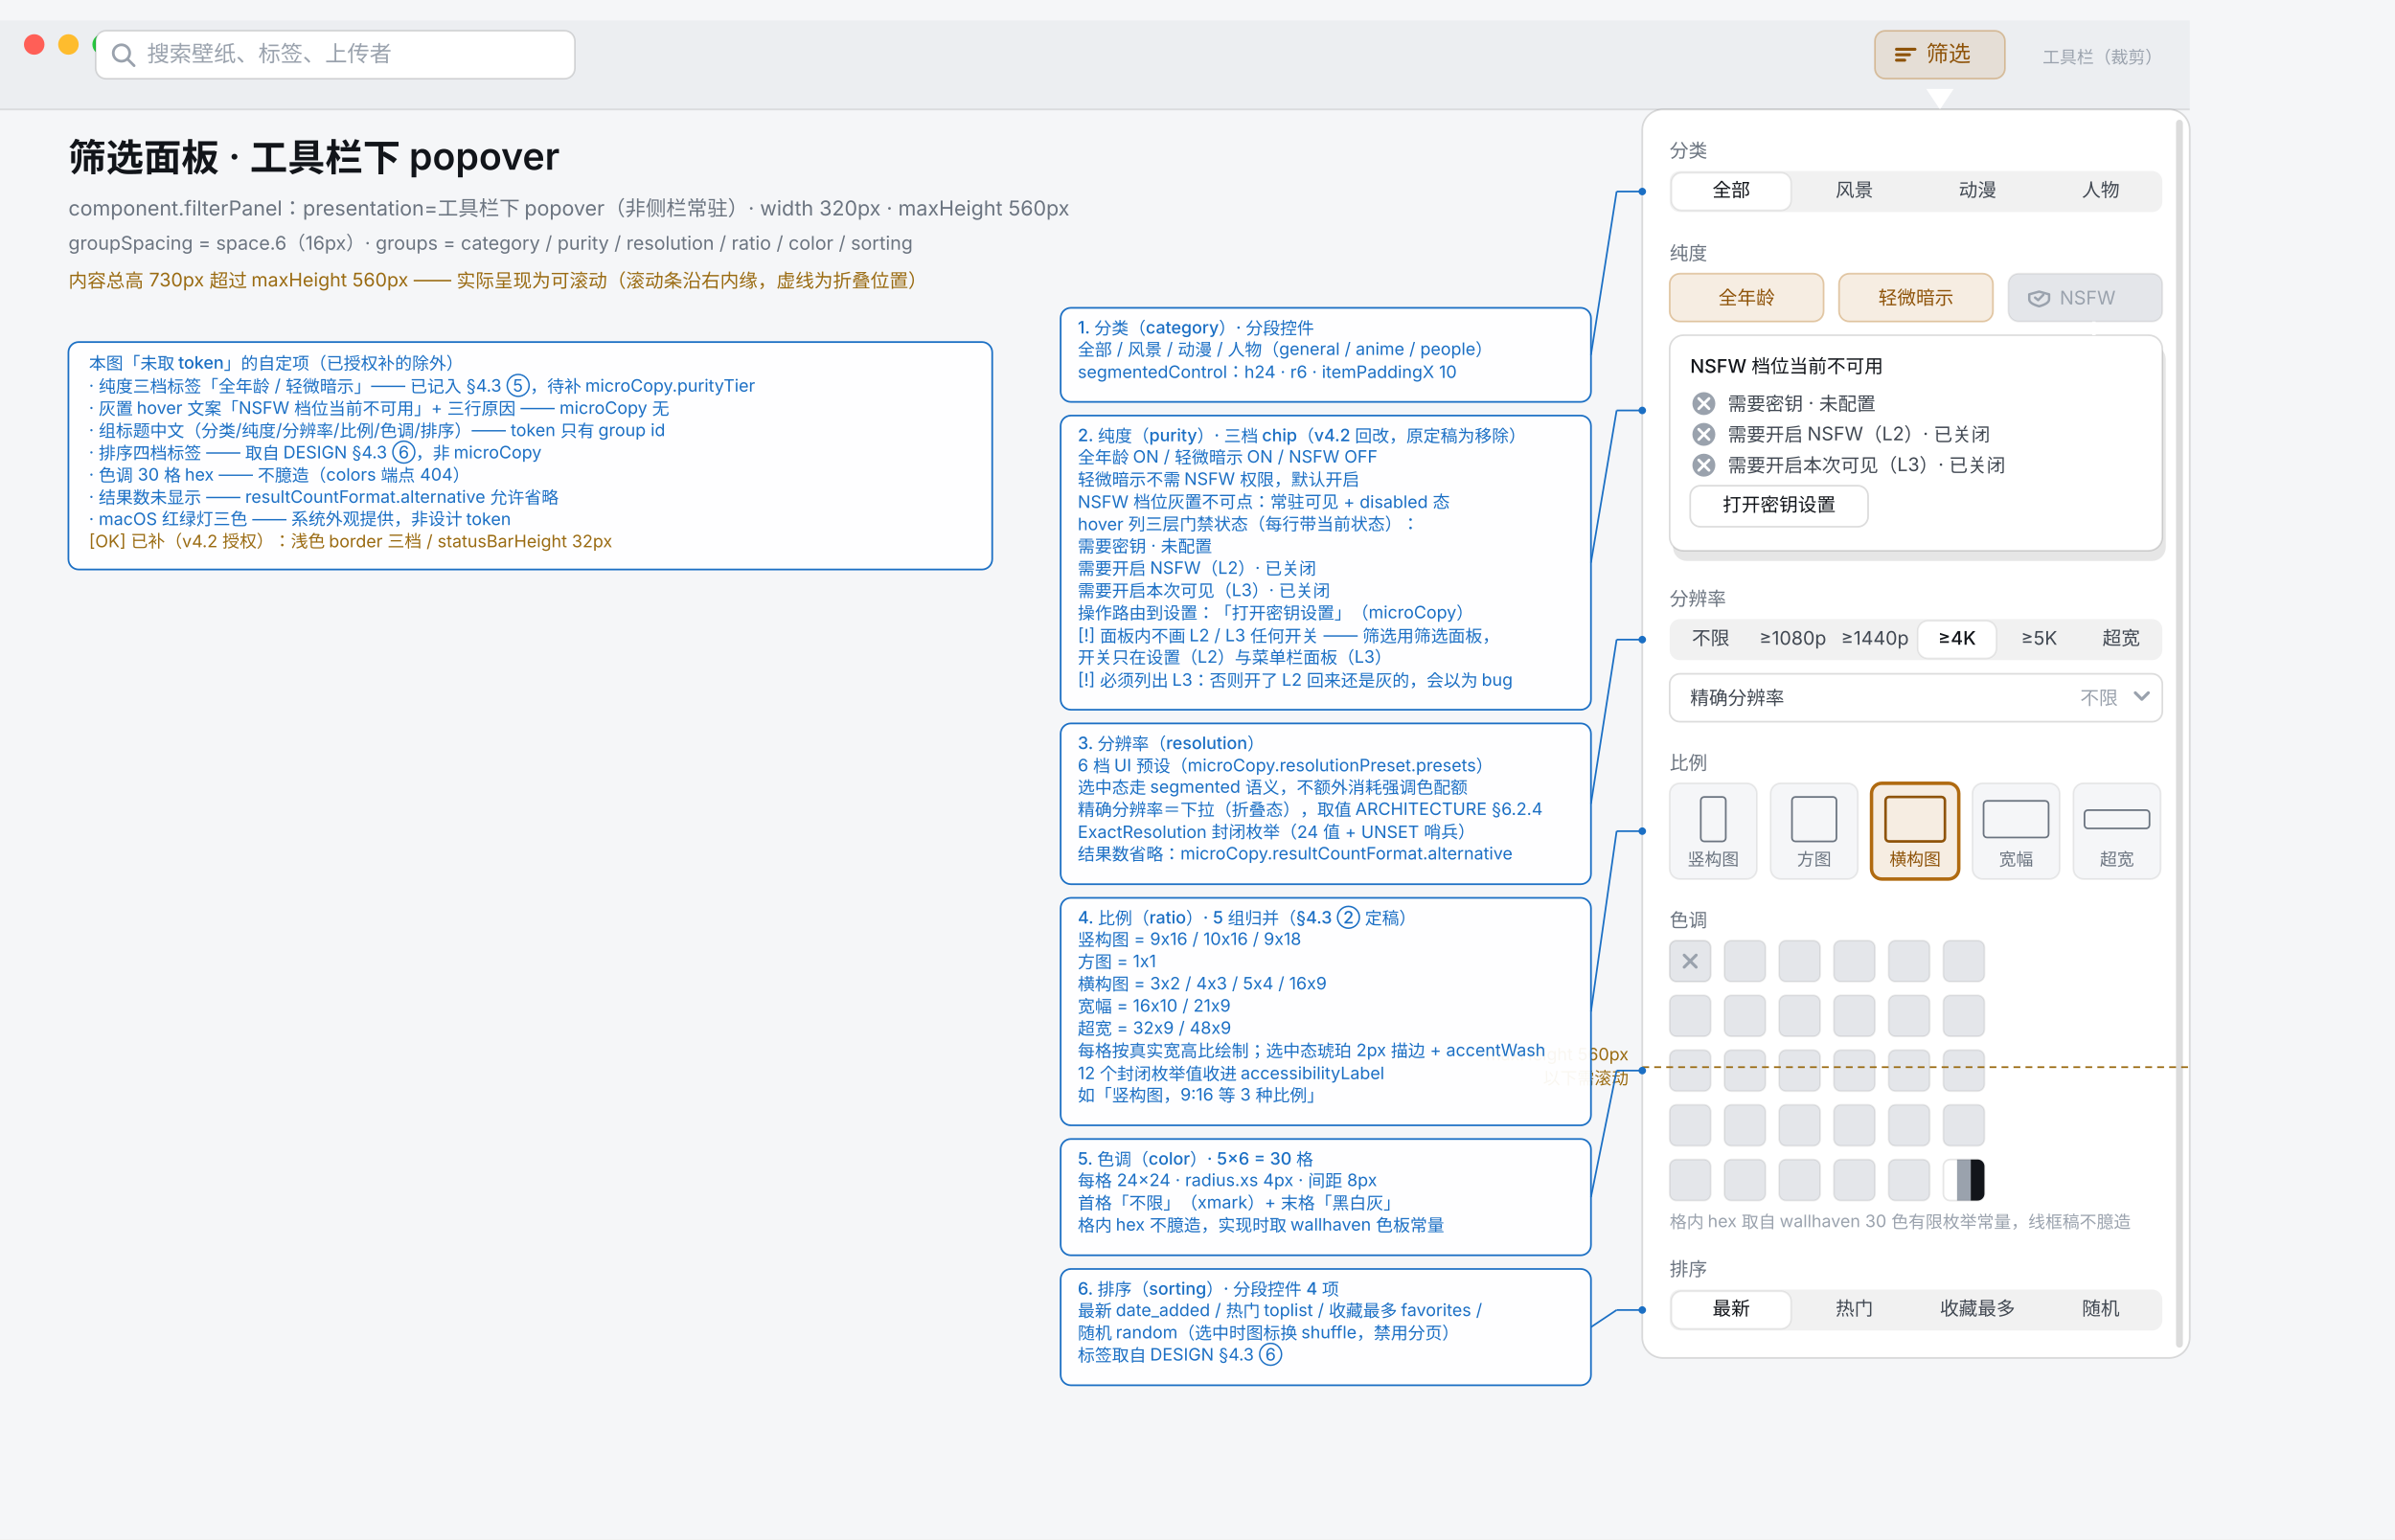
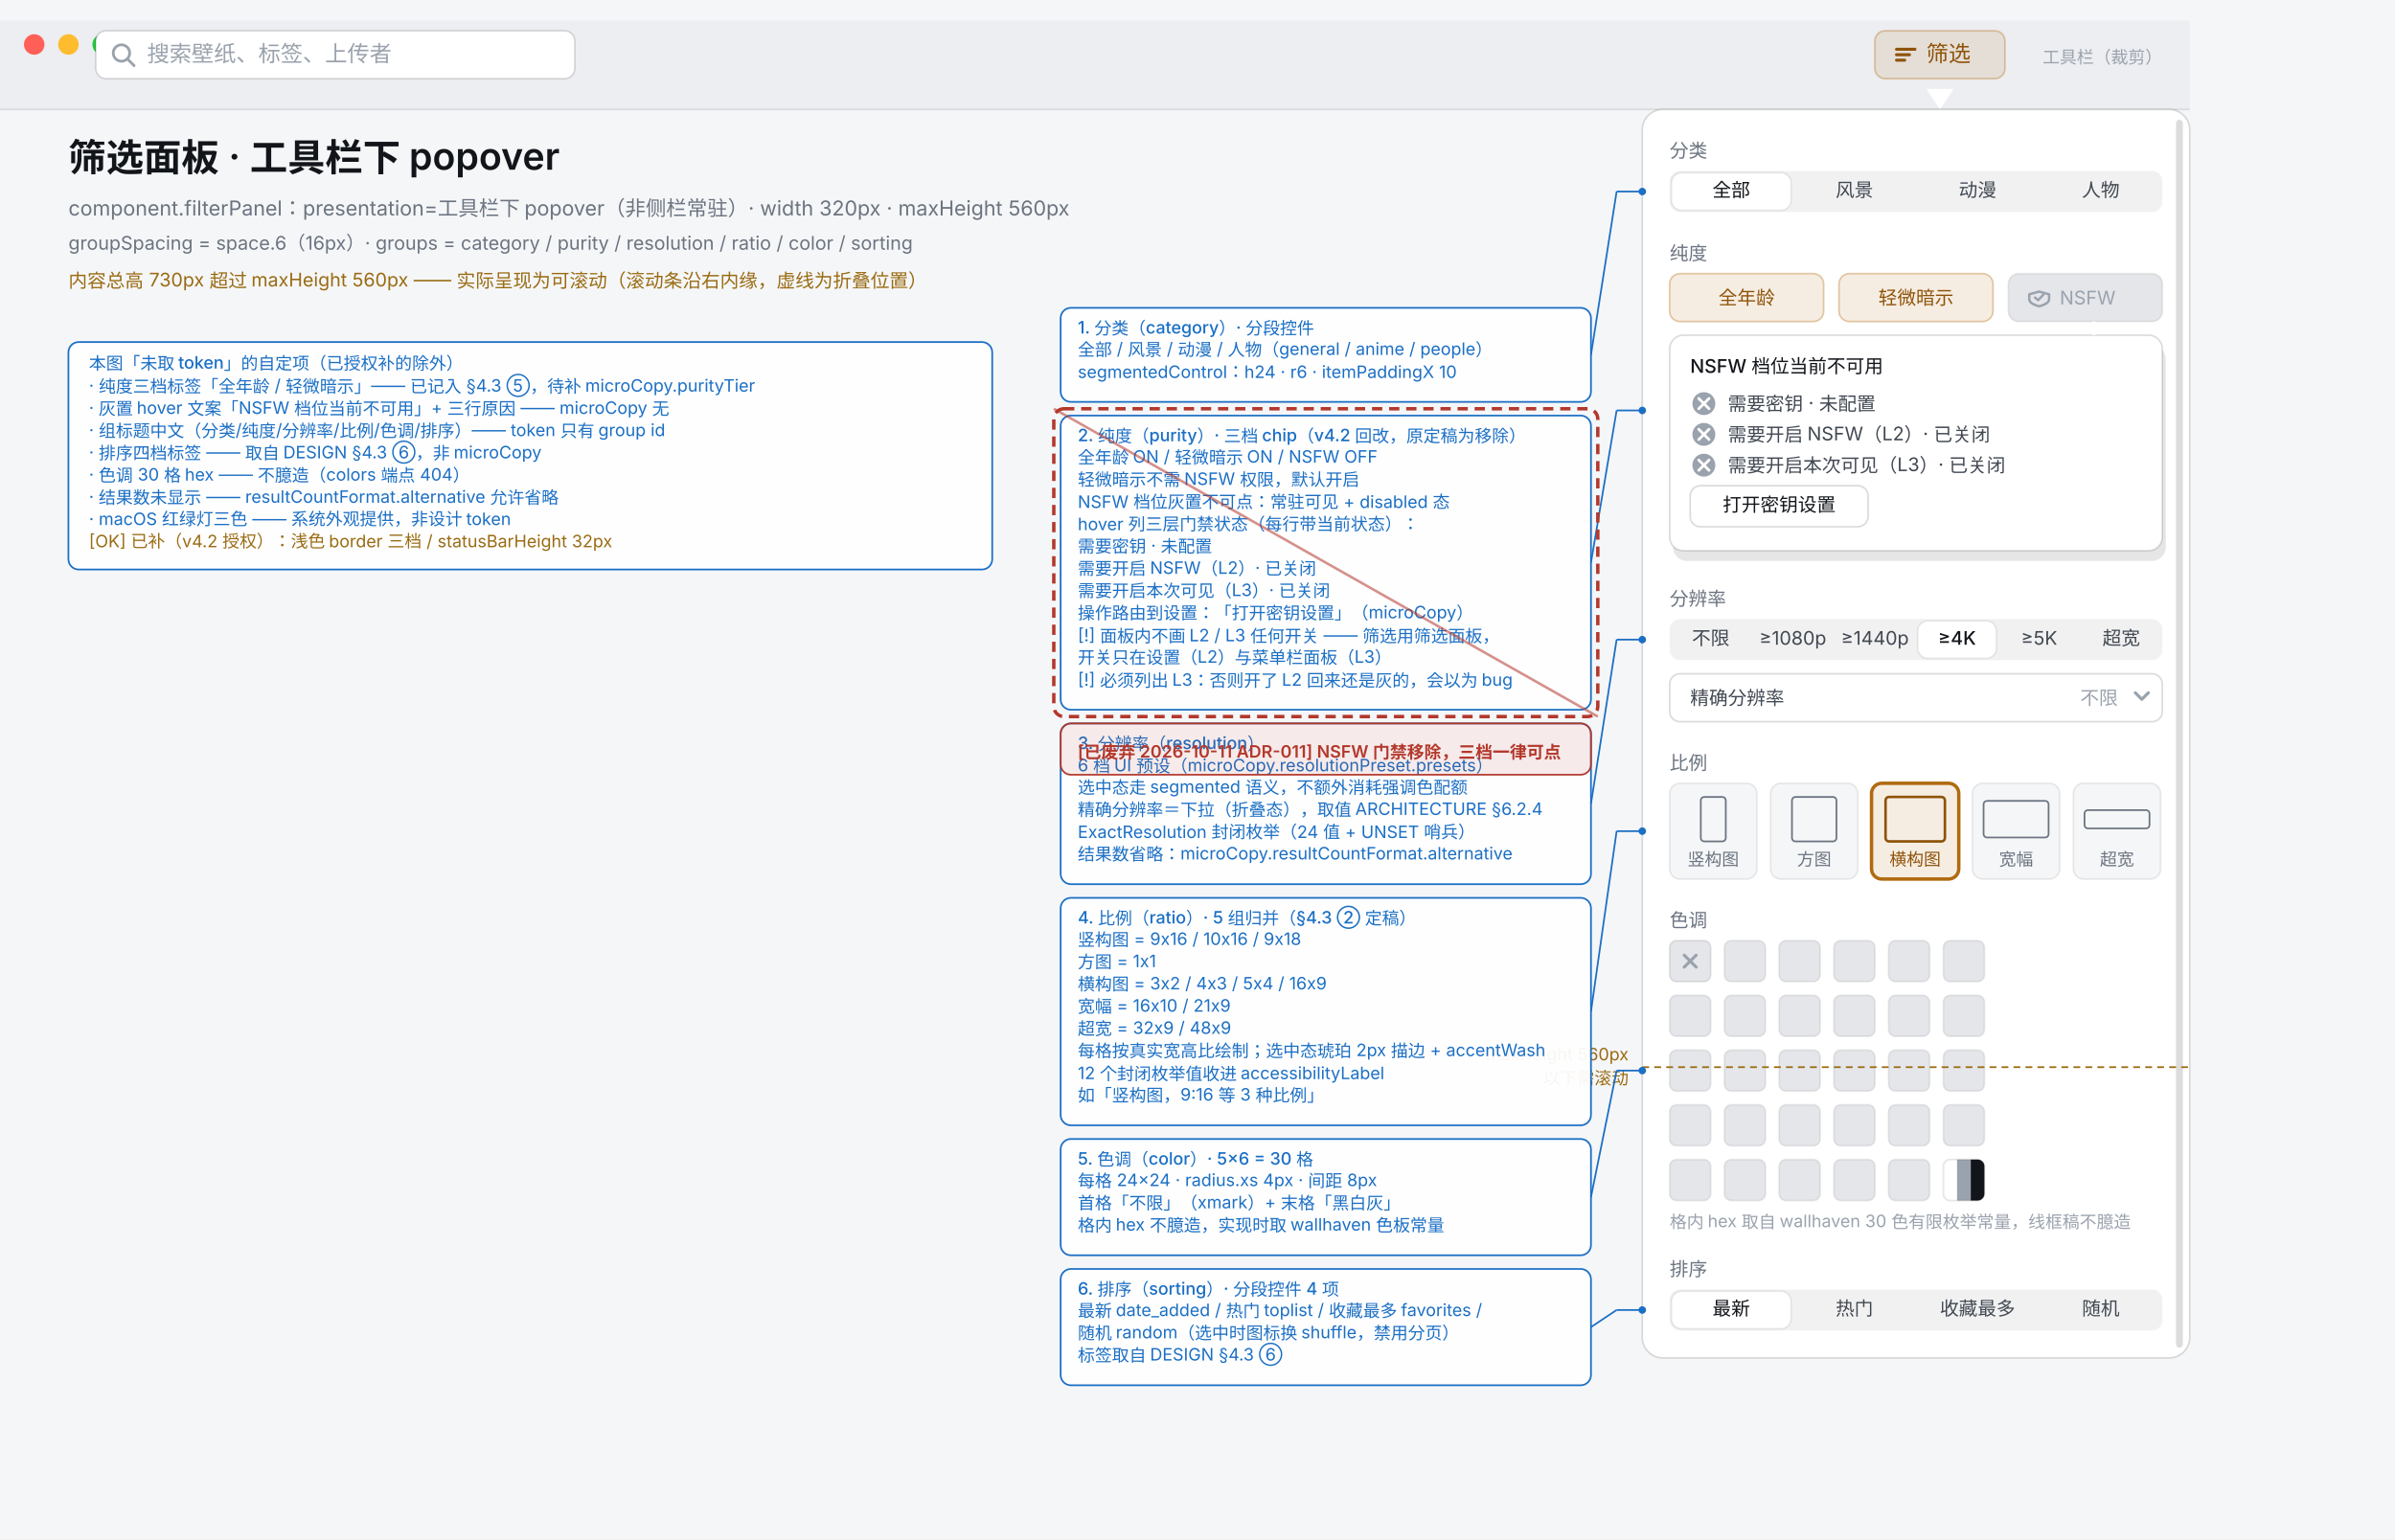
<svg xmlns="http://www.w3.org/2000/svg" width="1400" height="900" viewBox="0 0 1400 900">
  <rect width="1400" height="900" fill="#F5F6F8" />
  <rect x="0.0" y="0.0" width="1400.0" height="900.0" fill="#F5F6F8" />
  <rect x="0.0" y="12.0" width="1280.0" height="52.0" fill="#ECEEF1" />
  <line x1="0.0" y1="64.0" x2="1280.0" y2="64.0" stroke="#000000" stroke-width="1" stroke-opacity="0.1" />
  <circle cx="20" cy="26" r="6" fill="#FF5F57" />
  <circle cx="40" cy="26" r="6" fill="#FEBC2E" />
  <circle cx="60" cy="26" r="6" fill="#28C840" />
  <rect x="56.0" y="18.0" width="280.0" height="28.0" rx="6" fill="#FFFFFF" stroke="#000000" stroke-width="1" stroke-opacity="0.14" />
  <circle cx="71.0" cy="31.0" r="4.8" fill="none" stroke="#9AA2AD" stroke-width="1.6" />
  <line x1="74.6" y1="34.6" x2="78.4" y2="38.4" stroke="#9AA2AD" stroke-width="1.6" stroke-linecap="round" />
  <text x="86.0" y="36.0" font-family="-apple-system, 'SF Pro Text', 'PingFang SC', 'Helvetica Neue', sans-serif" font-size="13" font-weight="400" fill="#9AA2AD" text-anchor="start">搜索壁纸、标签、上传者</text>
  <rect x="1096.0" y="18.0" width="76.0" height="28.0" rx="6" fill="#B06A10" fill-opacity="0.12" stroke="#B06A10" stroke-width="1" stroke-opacity="0.34" />
  <line x1="1108.6" y1="28.8" x2="1119.4" y2="28.8" stroke="#8E5309" stroke-width="1.76" stroke-linecap="round" />
  <line x1="1108.6" y1="32.0" x2="1116.2" y2="32.0" stroke="#8E5309" stroke-width="1.76" stroke-linecap="round" />
  <line x1="1108.6" y1="35.2" x2="1113.4" y2="35.2" stroke="#8E5309" stroke-width="1.76" stroke-linecap="round" />
  <text x="1126.0" y="36.0" font-family="-apple-system, 'SF Pro Text', 'PingFang SC', 'Helvetica Neue', sans-serif" font-size="13" font-weight="510" fill="#8E5309" text-anchor="start">筛选</text>
  <text x="1264.0" y="37.0" font-family="-apple-system, 'SF Pro Text', 'PingFang SC', 'Helvetica Neue', sans-serif" font-size="10" font-weight="400" fill="#9AA2AD" text-anchor="end">工具栏（裁剪）</text>
  <path d="M1126,52 L1142,52 L1134,64 Z" fill="#FFFFFF" />
  <rect x="960.0" y="64.0" width="320.0" height="730.0" rx="12" fill="#FFFFFF" stroke="#000000" stroke-width="1" stroke-opacity="0.14" />
  <rect x="1272.0" y="70.0" width="4.0" height="718.0" rx="2" fill="#000000" fill-opacity="0.14" />
  <text x="976.0" y="92.0" font-family="-apple-system, 'SF Pro Text', 'PingFang SC', 'Helvetica Neue', sans-serif" font-size="11" font-weight="510" fill="#6B7480" text-anchor="start">分类</text>
  <rect x="976.0" y="100.0" width="288.0" height="24.0" rx="6" fill="#12151A" fill-opacity="0.06" />
  <rect x="977.0" y="101.0" width="70.0" height="22.0" rx="6" fill="#FFFFFF" stroke="#000000" stroke-width="1" stroke-opacity="0.08" />
  <text x="1012.0" y="115.0" font-family="-apple-system, 'SF Pro Text', 'PingFang SC', 'Helvetica Neue', sans-serif" font-size="11" font-weight="510" fill="#12151A" text-anchor="middle">全部</text>
  <text x="1084.0" y="115.0" font-family="-apple-system, 'SF Pro Text', 'PingFang SC', 'Helvetica Neue', sans-serif" font-size="11" font-weight="400" fill="#414852" text-anchor="middle">风景</text>
  <text x="1156.0" y="115.0" font-family="-apple-system, 'SF Pro Text', 'PingFang SC', 'Helvetica Neue', sans-serif" font-size="11" font-weight="400" fill="#414852" text-anchor="middle">动漫</text>
  <text x="1228.0" y="115.0" font-family="-apple-system, 'SF Pro Text', 'PingFang SC', 'Helvetica Neue', sans-serif" font-size="11" font-weight="400" fill="#414852" text-anchor="middle">人物</text>
  <text x="976.0" y="152.0" font-family="-apple-system, 'SF Pro Text', 'PingFang SC', 'Helvetica Neue', sans-serif" font-size="11" font-weight="510" fill="#6B7480" text-anchor="start">纯度</text>
  <rect x="976.0" y="160.0" width="90.0" height="28.0" rx="6" fill="#B06A10" fill-opacity="0.12" stroke="#B06A10" stroke-width="1" stroke-opacity="0.34" />
  <text x="1021.0" y="178.0" font-family="-apple-system, 'SF Pro Text', 'PingFang SC', 'Helvetica Neue', sans-serif" font-size="11" font-weight="510" fill="#8E5309" text-anchor="middle">全年龄</text>
  <rect x="1075.0" y="160.0" width="90.0" height="28.0" rx="6" fill="#B06A10" fill-opacity="0.12" stroke="#B06A10" stroke-width="1" stroke-opacity="0.34" />
  <text x="1120.0" y="178.0" font-family="-apple-system, 'SF Pro Text', 'PingFang SC', 'Helvetica Neue', sans-serif" font-size="11" font-weight="510" fill="#8E5309" text-anchor="middle">轻微暗示</text>
  <rect x="1174.0" y="160.0" width="90.0" height="28.0" rx="6" fill="#E4E6EA" stroke="#000000" stroke-width="1" stroke-opacity="0.08" />
  <path d="M1192.0,170.5 L1197.8,172.1 L1197.8,175.0 Q1197.8,177.5 1192.0,179.1 Q1186.2,177.5 1186.2,175.0 L1186.2,172.1 Z" fill="none" stroke="#9AA2AD" stroke-width="1.4" stroke-linejoin="round" />
  <path d="M1189.6,174.0 L1191.4,175.5 L1194.4,172.4" fill="none" stroke="#9AA2AD" stroke-width="1.4" stroke-linecap="round" stroke-linejoin="round" />
  <text x="1204.0" y="178.0" font-family="-apple-system, 'SF Pro Text', 'PingFang SC', 'Helvetica Neue', sans-serif" font-size="11" font-weight="400" fill="#9AA2AD" text-anchor="start">NSFW</text>
  <rect x="978.0" y="202.0" width="288.0" height="126.0" rx="8" fill="#000000" fill-opacity="0.1" />
  <rect x="976.0" y="196.0" width="288.0" height="126.0" rx="8" fill="#FFFFFF" stroke="#000000" stroke-width="1" stroke-opacity="0.14" />
  <text x="988.0" y="218.0" font-family="-apple-system, 'SF Pro Text', 'PingFang SC', 'Helvetica Neue', sans-serif" font-size="11" font-weight="510" fill="#12151A" text-anchor="start">NSFW 档位当前不可用</text>
  <circle cx="996.0" cy="236.0" r="6.7" fill="#9AA2AD" />
  <line x1="993.0" y1="233.0" x2="999.0" y2="239.0" stroke="#FFFFFF" stroke-width="1.6" stroke-linecap="round" />
  <line x1="999.0" y1="233.0" x2="993.0" y2="239.0" stroke="#FFFFFF" stroke-width="1.6" stroke-linecap="round" />
  <text x="1010.0" y="240.0" font-family="-apple-system, 'SF Pro Text', 'PingFang SC', 'Helvetica Neue', sans-serif" font-size="11" font-weight="400" fill="#414852" text-anchor="start">需要密钥 · 未配置</text>
  <circle cx="996.0" cy="254.0" r="6.7" fill="#9AA2AD" />
  <line x1="993.0" y1="251.0" x2="999.0" y2="257.0" stroke="#FFFFFF" stroke-width="1.6" stroke-linecap="round" />
  <line x1="999.0" y1="251.0" x2="993.0" y2="257.0" stroke="#FFFFFF" stroke-width="1.6" stroke-linecap="round" />
  <text x="1010.0" y="258.0" font-family="-apple-system, 'SF Pro Text', 'PingFang SC', 'Helvetica Neue', sans-serif" font-size="11" font-weight="400" fill="#414852" text-anchor="start">需要开启 NSFW（L2）· 已关闭</text>
  <circle cx="996.0" cy="272.0" r="6.7" fill="#9AA2AD" />
  <line x1="993.0" y1="269.0" x2="999.0" y2="275.0" stroke="#FFFFFF" stroke-width="1.6" stroke-linecap="round" />
  <line x1="999.0" y1="269.0" x2="993.0" y2="275.0" stroke="#FFFFFF" stroke-width="1.6" stroke-linecap="round" />
  <text x="1010.0" y="276.0" font-family="-apple-system, 'SF Pro Text', 'PingFang SC', 'Helvetica Neue', sans-serif" font-size="11" font-weight="400" fill="#414852" text-anchor="start">需要开启本次可见（L3）· 已关闭</text>
  <rect x="988.0" y="284.0" width="104.0" height="24.0" rx="6" fill="#FFFFFF" stroke="#000000" stroke-width="1" stroke-opacity="0.14" />
  <text x="1040.0" y="299.0" font-family="-apple-system, 'SF Pro Text', 'PingFang SC', 'Helvetica Neue', sans-serif" font-size="11" font-weight="510" fill="#12151A" text-anchor="middle">打开密钥设置</text>
  <line x1="1224.0" y1="188.0" x2="1224.0" y2="196.0" stroke="#FFFFFF" stroke-width="2" />
  <text x="976.0" y="354.0" font-family="-apple-system, 'SF Pro Text', 'PingFang SC', 'Helvetica Neue', sans-serif" font-size="11" font-weight="510" fill="#6B7480" text-anchor="start">分辨率</text>
  <rect x="976.0" y="362.0" width="288.0" height="24.0" rx="6" fill="#12151A" fill-opacity="0.06" />
  <text x="1000.0" y="377.0" font-family="-apple-system, 'SF Pro Text', 'PingFang SC', 'Helvetica Neue', sans-serif" font-size="11" font-weight="400" fill="#414852" text-anchor="middle">不限</text>
  <text x="1048.0" y="377.0" font-family="-apple-system, 'SF Pro Text', 'PingFang SC', 'Helvetica Neue', sans-serif" font-size="11" font-weight="400" fill="#414852" text-anchor="middle">≥1080p</text>
  <text x="1096.0" y="377.0" font-family="-apple-system, 'SF Pro Text', 'PingFang SC', 'Helvetica Neue', sans-serif" font-size="11" font-weight="400" fill="#414852" text-anchor="middle">≥1440p</text>
  <rect x="1121.0" y="363.0" width="46.0" height="22.0" rx="6" fill="#FFFFFF" stroke="#000000" stroke-width="1" stroke-opacity="0.08" />
  <text x="1144.0" y="377.0" font-family="-apple-system, 'SF Pro Text', 'PingFang SC', 'Helvetica Neue', sans-serif" font-size="11" font-weight="510" fill="#12151A" text-anchor="middle">≥4K</text>
  <text x="1192.0" y="377.0" font-family="-apple-system, 'SF Pro Text', 'PingFang SC', 'Helvetica Neue', sans-serif" font-size="11" font-weight="400" fill="#414852" text-anchor="middle">≥5K</text>
  <text x="1240.0" y="377.0" font-family="-apple-system, 'SF Pro Text', 'PingFang SC', 'Helvetica Neue', sans-serif" font-size="11" font-weight="400" fill="#414852" text-anchor="middle">超宽</text>
  <rect x="976.0" y="394.0" width="288.0" height="28.0" rx="6" fill="#FFFFFF" stroke="#000000" stroke-width="1" stroke-opacity="0.14" />
  <text x="988.0" y="412.0" font-family="-apple-system, 'SF Pro Text', 'PingFang SC', 'Helvetica Neue', sans-serif" font-size="11" font-weight="400" fill="#414852" text-anchor="start">精确分辨率</text>
  <text x="1238.0" y="412.0" font-family="-apple-system, 'SF Pro Text', 'PingFang SC', 'Helvetica Neue', sans-serif" font-size="11" font-weight="400" fill="#9AA2AD" text-anchor="end">不限</text>
  <path d="M1248.2,405.1 L1252.0,408.9 L1255.8,405.1" fill="none" stroke="#9AA2AD" stroke-width="1.8" stroke-linecap="round" stroke-linejoin="round" />
  <text x="976.0" y="450.0" font-family="-apple-system, 'SF Pro Text', 'PingFang SC', 'Helvetica Neue', sans-serif" font-size="11" font-weight="510" fill="#6B7480" text-anchor="start">比例</text>
  <rect x="976.0" y="458.0" width="51.0" height="56.0" rx="6" fill="#F5F6F8" fill-opacity="1.0" stroke="#000000" stroke-width="1" stroke-opacity="0.08" />
  <rect x="994.2" y="466.0" width="14.6" height="26.0" rx="2" fill="none" stroke="#6B7480" stroke-width="1" />
  <text x="1001.5" y="506.0" font-family="-apple-system, 'SF Pro Text', 'PingFang SC', 'Helvetica Neue', sans-serif" font-size="10" font-weight="400" fill="#6B7480" text-anchor="middle">竖构图</text>
  <rect x="1035.0" y="458.0" width="51.0" height="56.0" rx="6" fill="#F5F6F8" fill-opacity="1.0" stroke="#000000" stroke-width="1" stroke-opacity="0.08" />
  <rect x="1047.5" y="466.0" width="26.0" height="26.0" rx="2" fill="none" stroke="#6B7480" stroke-width="1" />
  <text x="1060.5" y="506.0" font-family="-apple-system, 'SF Pro Text', 'PingFang SC', 'Helvetica Neue', sans-serif" font-size="10" font-weight="400" fill="#6B7480" text-anchor="middle">方图</text>
  <rect x="1094.0" y="458.0" width="51.0" height="56.0" rx="6" fill="#B06A10" fill-opacity="0.12" stroke="#B06A10" stroke-width="2" stroke-opacity="1.0" />
  <rect x="1102.2" y="466.0" width="34.7" height="26.0" rx="2" fill="none" stroke="#8E5309" stroke-width="1.5" />
  <text x="1119.5" y="506.0" font-family="-apple-system, 'SF Pro Text', 'PingFang SC', 'Helvetica Neue', sans-serif" font-size="10" font-weight="510" fill="#8E5309" text-anchor="middle">横构图</text>
  <rect x="1153.0" y="458.0" width="51.0" height="56.0" rx="6" fill="#F5F6F8" fill-opacity="1.0" stroke="#000000" stroke-width="1" stroke-opacity="0.08" />
  <rect x="1159.5" y="468.3" width="38.0" height="21.4" rx="2" fill="none" stroke="#6B7480" stroke-width="1" />
  <text x="1178.5" y="506.0" font-family="-apple-system, 'SF Pro Text', 'PingFang SC', 'Helvetica Neue', sans-serif" font-size="10" font-weight="400" fill="#6B7480" text-anchor="middle">宽幅</text>
  <rect x="1212.0" y="458.0" width="51.0" height="56.0" rx="6" fill="#F5F6F8" fill-opacity="1.0" stroke="#000000" stroke-width="1" stroke-opacity="0.08" />
  <rect x="1218.5" y="473.7" width="38.0" height="10.7" rx="2" fill="none" stroke="#6B7480" stroke-width="1" />
  <text x="1237.5" y="506.0" font-family="-apple-system, 'SF Pro Text', 'PingFang SC', 'Helvetica Neue', sans-serif" font-size="10" font-weight="400" fill="#6B7480" text-anchor="middle">超宽</text>
  <text x="976.0" y="542.0" font-family="-apple-system, 'SF Pro Text', 'PingFang SC', 'Helvetica Neue', sans-serif" font-size="11" font-weight="510" fill="#6B7480" text-anchor="start">色调</text>
  <rect x="976.0" y="550.0" width="24.0" height="24.0" rx="4" fill="#E4E6EA" stroke="#000000" stroke-width="1" stroke-opacity="0.1" />
  <line x1="984.5" y1="558.5" x2="991.5" y2="565.5" stroke="#9AA2AD" stroke-width="1.76" stroke-linecap="round" />
  <line x1="991.5" y1="558.5" x2="984.5" y2="565.5" stroke="#9AA2AD" stroke-width="1.76" stroke-linecap="round" />
  <rect x="1008.0" y="550.0" width="24.0" height="24.0" rx="4" fill="#E4E6EA" stroke="#000000" stroke-width="1" stroke-opacity="0.08" />
  <rect x="1040.0" y="550.0" width="24.0" height="24.0" rx="4" fill="#E4E6EA" stroke="#000000" stroke-width="1" stroke-opacity="0.08" />
  <rect x="1072.0" y="550.0" width="24.0" height="24.0" rx="4" fill="#E4E6EA" stroke="#000000" stroke-width="1" stroke-opacity="0.08" />
  <rect x="1104.0" y="550.0" width="24.0" height="24.0" rx="4" fill="#E4E6EA" stroke="#000000" stroke-width="1" stroke-opacity="0.08" />
  <rect x="1136.0" y="550.0" width="24.0" height="24.0" rx="4" fill="#E4E6EA" stroke="#000000" stroke-width="1" stroke-opacity="0.08" />
  <rect x="976.0" y="582.0" width="24.0" height="24.0" rx="4" fill="#E4E6EA" stroke="#000000" stroke-width="1" stroke-opacity="0.08" />
  <rect x="1008.0" y="582.0" width="24.0" height="24.0" rx="4" fill="#E4E6EA" stroke="#000000" stroke-width="1" stroke-opacity="0.08" />
  <rect x="1040.0" y="582.0" width="24.0" height="24.0" rx="4" fill="#E4E6EA" stroke="#000000" stroke-width="1" stroke-opacity="0.08" />
  <rect x="1072.0" y="582.0" width="24.0" height="24.0" rx="4" fill="#E4E6EA" stroke="#000000" stroke-width="1" stroke-opacity="0.08" />
  <rect x="1104.0" y="582.0" width="24.0" height="24.0" rx="4" fill="#E4E6EA" stroke="#000000" stroke-width="1" stroke-opacity="0.08" />
  <rect x="1136.0" y="582.0" width="24.0" height="24.0" rx="4" fill="#E4E6EA" stroke="#000000" stroke-width="1" stroke-opacity="0.08" />
  <rect x="976.0" y="614.0" width="24.0" height="24.0" rx="4" fill="#E4E6EA" stroke="#000000" stroke-width="1" stroke-opacity="0.08" />
  <rect x="1008.0" y="614.0" width="24.0" height="24.0" rx="4" fill="#E4E6EA" stroke="#000000" stroke-width="1" stroke-opacity="0.08" />
  <rect x="1040.0" y="614.0" width="24.0" height="24.0" rx="4" fill="#E4E6EA" stroke="#000000" stroke-width="1" stroke-opacity="0.08" />
  <rect x="1072.0" y="614.0" width="24.0" height="24.0" rx="4" fill="#E4E6EA" stroke="#000000" stroke-width="1" stroke-opacity="0.08" />
  <rect x="1104.0" y="614.0" width="24.0" height="24.0" rx="4" fill="#E4E6EA" stroke="#000000" stroke-width="1" stroke-opacity="0.08" />
  <rect x="1136.0" y="614.0" width="24.0" height="24.0" rx="4" fill="#E4E6EA" stroke="#000000" stroke-width="1" stroke-opacity="0.08" />
  <rect x="976.0" y="646.0" width="24.0" height="24.0" rx="4" fill="#E4E6EA" stroke="#000000" stroke-width="1" stroke-opacity="0.08" />
  <rect x="1008.0" y="646.0" width="24.0" height="24.0" rx="4" fill="#E4E6EA" stroke="#000000" stroke-width="1" stroke-opacity="0.08" />
  <rect x="1040.0" y="646.0" width="24.0" height="24.0" rx="4" fill="#E4E6EA" stroke="#000000" stroke-width="1" stroke-opacity="0.08" />
  <rect x="1072.0" y="646.0" width="24.0" height="24.0" rx="4" fill="#E4E6EA" stroke="#000000" stroke-width="1" stroke-opacity="0.08" />
  <rect x="1104.0" y="646.0" width="24.0" height="24.0" rx="4" fill="#E4E6EA" stroke="#000000" stroke-width="1" stroke-opacity="0.08" />
  <rect x="1136.0" y="646.0" width="24.0" height="24.0" rx="4" fill="#E4E6EA" stroke="#000000" stroke-width="1" stroke-opacity="0.08" />
  <rect x="976.0" y="678.0" width="24.0" height="24.0" rx="4" fill="#E4E6EA" stroke="#000000" stroke-width="1" stroke-opacity="0.08" />
  <rect x="1008.0" y="678.0" width="24.0" height="24.0" rx="4" fill="#E4E6EA" stroke="#000000" stroke-width="1" stroke-opacity="0.08" />
  <rect x="1040.0" y="678.0" width="24.0" height="24.0" rx="4" fill="#E4E6EA" stroke="#000000" stroke-width="1" stroke-opacity="0.08" />
  <rect x="1072.0" y="678.0" width="24.0" height="24.0" rx="4" fill="#E4E6EA" stroke="#000000" stroke-width="1" stroke-opacity="0.08" />
  <rect x="1104.0" y="678.0" width="24.0" height="24.0" rx="4" fill="#E4E6EA" stroke="#000000" stroke-width="1" stroke-opacity="0.08" />
  <clipPath id="bw29">
    <rect x="1136.0" y="678.0" width="24.0" height="24.0" rx="4" fill="none" />
  </clipPath>
  <g clip-path="url(#bw29)">
    <rect x="1136.0" y="678.0" width="8.0" height="24.0" fill="#FFFFFF" />
    <rect x="1144.0" y="678.0" width="8.0" height="24.0" fill="#9AA2AD" />
    <rect x="1152.0" y="678.0" width="8.0" height="24.0" fill="#12151A" />
  </g>
  <rect x="1136.0" y="678.0" width="24.0" height="24.0" rx="4" fill="none" stroke="#000000" stroke-width="1" stroke-opacity="0.1" />
  <text x="976.0" y="718.0" font-family="-apple-system, 'SF Pro Text', 'PingFang SC', 'Helvetica Neue', sans-serif" font-size="10" font-weight="400" fill="#9AA2AD" text-anchor="start">格内 hex 取自 wallhaven 30 色有限枚举常量，线框稿不臆造</text>
  <text x="976.0" y="746.0" font-family="-apple-system, 'SF Pro Text', 'PingFang SC', 'Helvetica Neue', sans-serif" font-size="11" font-weight="510" fill="#6B7480" text-anchor="start">排序</text>
  <rect x="976.0" y="754.0" width="288.0" height="24.0" rx="6" fill="#12151A" fill-opacity="0.06" />
  <rect x="977.0" y="755.0" width="70.0" height="22.0" rx="6" fill="#FFFFFF" stroke="#000000" stroke-width="1" stroke-opacity="0.08" />
  <text x="1012.0" y="769.0" font-family="-apple-system, 'SF Pro Text', 'PingFang SC', 'Helvetica Neue', sans-serif" font-size="11" font-weight="510" fill="#12151A" text-anchor="middle">最新</text>
  <text x="1084.0" y="769.0" font-family="-apple-system, 'SF Pro Text', 'PingFang SC', 'Helvetica Neue', sans-serif" font-size="11" font-weight="400" fill="#414852" text-anchor="middle">热门</text>
  <text x="1156.0" y="769.0" font-family="-apple-system, 'SF Pro Text', 'PingFang SC', 'Helvetica Neue', sans-serif" font-size="11" font-weight="400" fill="#414852" text-anchor="middle">收藏最多</text>
  <text x="1228.0" y="769.0" font-family="-apple-system, 'SF Pro Text', 'PingFang SC', 'Helvetica Neue', sans-serif" font-size="11" font-weight="400" fill="#414852" text-anchor="middle">随机</text>
  <line x1="960.0" y1="624.0" x2="1280.0" y2="624.0" stroke="#9A6B12" stroke-width="1" stroke-dasharray="4 3" />
  <text x="952.0" y="620.0" font-family="-apple-system, 'SF Pro Text', 'PingFang SC', 'Helvetica Neue', sans-serif" font-size="10" font-weight="400" fill="#9A6B12" text-anchor="end">maxHeight 560px</text>
  <text x="952.0" y="634.0" font-family="-apple-system, 'SF Pro Text', 'PingFang SC', 'Helvetica Neue', sans-serif" font-size="10" font-weight="400" fill="#9A6B12" text-anchor="end">以下需滚动</text>
  <text x="40.0" y="100.0" font-family="-apple-system, 'SF Pro Display', 'PingFang SC', 'Helvetica Neue', sans-serif" font-size="22" font-weight="590" fill="#12151A" text-anchor="start">筛选面板 · 工具栏下 popover</text>
  <text x="40.0" y="126.0" font-family="-apple-system, 'SF Pro Text', 'PingFang SC', 'Helvetica Neue', sans-serif" font-size="12" font-weight="400" fill="#6B7480" text-anchor="start">component.filterPanel：presentation=工具栏下 popover（非侧栏常驻）· width 320px · maxHeight 560px</text>
  <text x="40.0" y="146.0" font-family="-apple-system, 'SF Pro Text', 'PingFang SC', 'Helvetica Neue', sans-serif" font-size="11" font-weight="400" fill="#6B7480" text-anchor="start">groupSpacing = space.6（16px）· groups = category / purity / resolution / ratio / color / sorting</text>
  <text x="40.0" y="168.0" font-family="-apple-system, 'SF Pro Text', 'PingFang SC', 'Helvetica Neue', sans-serif" font-size="11" font-weight="400" fill="#9A6B12" text-anchor="start">内容总高 730px 超过 maxHeight 560px —— 实际呈现为可滚动（滚动条沿右内缘，虚线为折叠位置）</text>
  <rect x="620.0" y="180.0" width="310.0" height="55.0" rx="6" fill="#FFFFFF" fill-opacity="0.94" stroke="#1B6FC4" stroke-width="1" />
  <text x="630.0" y="195.0" font-family="-apple-system, 'SF Pro Text', 'PingFang SC', 'Helvetica Neue', sans-serif" font-size="10" font-weight="510" fill="#1B6FC4" text-anchor="start">1. 分类（category）· 分段控件</text>
  <text x="630.0" y="208.0" font-family="-apple-system, 'SF Pro Text', 'PingFang SC', 'Helvetica Neue', sans-serif" font-size="10" font-weight="400" fill="#1B6FC4" text-anchor="start">全部 / 风景 / 动漫 / 人物（general / anime / people）</text>
  <text x="630.0" y="221.0" font-family="-apple-system, 'SF Pro Text', 'PingFang SC', 'Helvetica Neue', sans-serif" font-size="10" font-weight="400" fill="#1B6FC4" text-anchor="start">segmentedControl：h24 · r6 · itemPaddingX 10</text>
  <line x1="930.0" y1="207.5" x2="945.0" y2="112.0" stroke="#1B6FC4" stroke-width="1" />
  <line x1="945.0" y1="112.0" x2="960.0" y2="112.0" stroke="#1B6FC4" stroke-width="1" />
  <circle cx="960" cy="112" r="2.2" fill="#1B6FC4" />
  <rect x="620.0" y="243.0" width="310.0" height="172.0" rx="6" fill="#FFFFFF" fill-opacity="0.94" stroke="#1B6FC4" stroke-width="1" />
  <text x="630.0" y="258.0" font-family="-apple-system, 'SF Pro Text', 'PingFang SC', 'Helvetica Neue', sans-serif" font-size="10" font-weight="510" fill="#1B6FC4" text-anchor="start">2. 纯度（purity）· 三档 chip（v4.2 回改，原定稿为移除）</text>
  <text x="630.0" y="271.0" font-family="-apple-system, 'SF Pro Text', 'PingFang SC', 'Helvetica Neue', sans-serif" font-size="10" font-weight="400" fill="#1B6FC4" text-anchor="start">全年龄 ON / 轻微暗示 ON / NSFW OFF</text>
  <text x="630.0" y="284.0" font-family="-apple-system, 'SF Pro Text', 'PingFang SC', 'Helvetica Neue', sans-serif" font-size="10" font-weight="400" fill="#1B6FC4" text-anchor="start">轻微暗示不需 NSFW 权限，默认开启</text>
  <text x="630.0" y="297.0" font-family="-apple-system, 'SF Pro Text', 'PingFang SC', 'Helvetica Neue', sans-serif" font-size="10" font-weight="400" fill="#1B6FC4" text-anchor="start">NSFW 档位灰置不可点：常驻可见 + disabled 态</text>
  <text x="630.0" y="310.0" font-family="-apple-system, 'SF Pro Text', 'PingFang SC', 'Helvetica Neue', sans-serif" font-size="10" font-weight="400" fill="#1B6FC4" text-anchor="start">  hover 列三层门禁状态（每行带当前状态）：</text>
  <text x="630.0" y="323.0" font-family="-apple-system, 'SF Pro Text', 'PingFang SC', 'Helvetica Neue', sans-serif" font-size="10" font-weight="400" fill="#1B6FC4" text-anchor="start">  需要密钥 · 未配置</text>
  <text x="630.0" y="336.0" font-family="-apple-system, 'SF Pro Text', 'PingFang SC', 'Helvetica Neue', sans-serif" font-size="10" font-weight="400" fill="#1B6FC4" text-anchor="start">  需要开启 NSFW（L2）· 已关闭</text>
  <text x="630.0" y="349.0" font-family="-apple-system, 'SF Pro Text', 'PingFang SC', 'Helvetica Neue', sans-serif" font-size="10" font-weight="400" fill="#1B6FC4" text-anchor="start">  需要开启本次可见（L3）· 已关闭</text>
  <text x="630.0" y="362.0" font-family="-apple-system, 'SF Pro Text', 'PingFang SC', 'Helvetica Neue', sans-serif" font-size="10" font-weight="400" fill="#1B6FC4" text-anchor="start">  操作路由到设置：「打开密钥设置」（microCopy）</text>
  <text x="630.0" y="375.0" font-family="-apple-system, 'SF Pro Text', 'PingFang SC', 'Helvetica Neue', sans-serif" font-size="10" font-weight="400" fill="#1B6FC4" text-anchor="start">[!] 面板内不画 L2 / L3 任何开关 —— 筛选用筛选面板，</text>
  <text x="630.0" y="388.0" font-family="-apple-system, 'SF Pro Text', 'PingFang SC', 'Helvetica Neue', sans-serif" font-size="10" font-weight="400" fill="#1B6FC4" text-anchor="start">     开关只在设置（L2）与菜单栏面板（L3）</text>
  <text x="630.0" y="401.0" font-family="-apple-system, 'SF Pro Text', 'PingFang SC', 'Helvetica Neue', sans-serif" font-size="10" font-weight="400" fill="#1B6FC4" text-anchor="start">[!] 必须列出 L3：否则开了 L2 回来还是灰的，会以为 bug</text>
  <line x1="930.0" y1="329.0" x2="945.0" y2="240.0" stroke="#1B6FC4" stroke-width="1" />
  <line x1="945.0" y1="240.0" x2="960.0" y2="240.0" stroke="#1B6FC4" stroke-width="1" />
  <circle cx="960" cy="240" r="2.2" fill="#1B6FC4" />
  <rect x="620.0" y="423.0" width="310.0" height="94.0" rx="6" fill="#FFFFFF" fill-opacity="0.94" stroke="#1B6FC4" stroke-width="1" />
  <text x="630.0" y="438.0" font-family="-apple-system, 'SF Pro Text', 'PingFang SC', 'Helvetica Neue', sans-serif" font-size="10" font-weight="510" fill="#1B6FC4" text-anchor="start">3. 分辨率（resolution）</text>
  <text x="630.0" y="451.0" font-family="-apple-system, 'SF Pro Text', 'PingFang SC', 'Helvetica Neue', sans-serif" font-size="10" font-weight="400" fill="#1B6FC4" text-anchor="start">6 档 UI 预设（microCopy.resolutionPreset.presets）</text>
  <text x="630.0" y="464.0" font-family="-apple-system, 'SF Pro Text', 'PingFang SC', 'Helvetica Neue', sans-serif" font-size="10" font-weight="400" fill="#1B6FC4" text-anchor="start">选中态走 segmented 语义，不额外消耗强调色配额</text>
  <text x="630.0" y="477.0" font-family="-apple-system, 'SF Pro Text', 'PingFang SC', 'Helvetica Neue', sans-serif" font-size="10" font-weight="400" fill="#1B6FC4" text-anchor="start">精确分辨率＝下拉（折叠态），取值 ARCHITECTURE §6.2.4</text>
  <text x="630.0" y="490.0" font-family="-apple-system, 'SF Pro Text', 'PingFang SC', 'Helvetica Neue', sans-serif" font-size="10" font-weight="400" fill="#1B6FC4" text-anchor="start">ExactResolution 封闭枚举（24 值 + UNSET 哨兵）</text>
  <text x="630.0" y="503.0" font-family="-apple-system, 'SF Pro Text', 'PingFang SC', 'Helvetica Neue', sans-serif" font-size="10" font-weight="400" fill="#1B6FC4" text-anchor="start">结果数省略：microCopy.resultCountFormat.alternative</text>
  <line x1="930.0" y1="470.0" x2="945.0" y2="374.0" stroke="#1B6FC4" stroke-width="1" />
  <line x1="945.0" y1="374.0" x2="960.0" y2="374.0" stroke="#1B6FC4" stroke-width="1" />
  <circle cx="960" cy="374" r="2.2" fill="#1B6FC4" />
  <rect x="620.0" y="525.0" width="310.0" height="133.0" rx="6" fill="#FFFFFF" fill-opacity="0.94" stroke="#1B6FC4" stroke-width="1" />
  <text x="630.0" y="540.0" font-family="-apple-system, 'SF Pro Text', 'PingFang SC', 'Helvetica Neue', sans-serif" font-size="10" font-weight="510" fill="#1B6FC4" text-anchor="start">4. 比例（ratio）· 5 组归并（§4.3 ② 定稿）</text>
  <text x="630.0" y="553.0" font-family="-apple-system, 'SF Pro Text', 'PingFang SC', 'Helvetica Neue', sans-serif" font-size="10" font-weight="400" fill="#1B6FC4" text-anchor="start">竖构图 = 9x16 / 10x16 / 9x18</text>
  <text x="630.0" y="566.0" font-family="-apple-system, 'SF Pro Text', 'PingFang SC', 'Helvetica Neue', sans-serif" font-size="10" font-weight="400" fill="#1B6FC4" text-anchor="start">方图 = 1x1</text>
  <text x="630.0" y="579.0" font-family="-apple-system, 'SF Pro Text', 'PingFang SC', 'Helvetica Neue', sans-serif" font-size="10" font-weight="400" fill="#1B6FC4" text-anchor="start">横构图 = 3x2 / 4x3 / 5x4 / 16x9</text>
  <text x="630.0" y="592.0" font-family="-apple-system, 'SF Pro Text', 'PingFang SC', 'Helvetica Neue', sans-serif" font-size="10" font-weight="400" fill="#1B6FC4" text-anchor="start">宽幅 = 16x10 / 21x9</text>
  <text x="630.0" y="605.0" font-family="-apple-system, 'SF Pro Text', 'PingFang SC', 'Helvetica Neue', sans-serif" font-size="10" font-weight="400" fill="#1B6FC4" text-anchor="start">超宽 = 32x9 / 48x9</text>
  <text x="630.0" y="618.0" font-family="-apple-system, 'SF Pro Text', 'PingFang SC', 'Helvetica Neue', sans-serif" font-size="10" font-weight="400" fill="#1B6FC4" text-anchor="start">每格按真实宽高比绘制；选中态琥珀 2px 描边 + accentWash</text>
  <text x="630.0" y="631.0" font-family="-apple-system, 'SF Pro Text', 'PingFang SC', 'Helvetica Neue', sans-serif" font-size="10" font-weight="400" fill="#1B6FC4" text-anchor="start">12 个封闭枚举值收进 accessibilityLabel</text>
  <text x="630.0" y="644.0" font-family="-apple-system, 'SF Pro Text', 'PingFang SC', 'Helvetica Neue', sans-serif" font-size="10" font-weight="400" fill="#1B6FC4" text-anchor="start">    如「竖构图，9:16 等 3 种比例」</text>
  <line x1="930.0" y1="591.5" x2="945.0" y2="486.0" stroke="#1B6FC4" stroke-width="1" />
  <line x1="945.0" y1="486.0" x2="960.0" y2="486.0" stroke="#1B6FC4" stroke-width="1" />
  <circle cx="960" cy="486" r="2.2" fill="#1B6FC4" />
  <rect x="620.0" y="666.0" width="310.0" height="68.0" rx="6" fill="#FFFFFF" fill-opacity="0.94" stroke="#1B6FC4" stroke-width="1" />
  <text x="630.0" y="681.0" font-family="-apple-system, 'SF Pro Text', 'PingFang SC', 'Helvetica Neue', sans-serif" font-size="10" font-weight="510" fill="#1B6FC4" text-anchor="start">5. 色调（color）· 5×6 = 30 格</text>
  <text x="630.0" y="694.0" font-family="-apple-system, 'SF Pro Text', 'PingFang SC', 'Helvetica Neue', sans-serif" font-size="10" font-weight="400" fill="#1B6FC4" text-anchor="start">每格 24×24 · radius.xs 4px · 间距 8px</text>
  <text x="630.0" y="707.0" font-family="-apple-system, 'SF Pro Text', 'PingFang SC', 'Helvetica Neue', sans-serif" font-size="10" font-weight="400" fill="#1B6FC4" text-anchor="start">首格「不限」（xmark）+ 末格「黑白灰」</text>
  <text x="630.0" y="720.0" font-family="-apple-system, 'SF Pro Text', 'PingFang SC', 'Helvetica Neue', sans-serif" font-size="10" font-weight="400" fill="#1B6FC4" text-anchor="start">格内 hex 不臆造，实现时取 wallhaven 色板常量</text>
  <line x1="930.0" y1="700.0" x2="945.0" y2="626.0" stroke="#1B6FC4" stroke-width="1" />
  <line x1="945.0" y1="626.0" x2="960.0" y2="626.0" stroke="#1B6FC4" stroke-width="1" />
  <circle cx="960" cy="626" r="2.2" fill="#1B6FC4" />
  <rect x="620.0" y="742.0" width="310.0" height="68.0" rx="6" fill="#FFFFFF" fill-opacity="0.94" stroke="#1B6FC4" stroke-width="1" />
  <text x="630.0" y="757.0" font-family="-apple-system, 'SF Pro Text', 'PingFang SC', 'Helvetica Neue', sans-serif" font-size="10" font-weight="510" fill="#1B6FC4" text-anchor="start">6. 排序（sorting）· 分段控件 4 项</text>
  <text x="630.0" y="770.0" font-family="-apple-system, 'SF Pro Text', 'PingFang SC', 'Helvetica Neue', sans-serif" font-size="10" font-weight="400" fill="#1B6FC4" text-anchor="start">最新 date_added / 热门 toplist / 收藏最多 favorites /</text>
  <text x="630.0" y="783.0" font-family="-apple-system, 'SF Pro Text', 'PingFang SC', 'Helvetica Neue', sans-serif" font-size="10" font-weight="400" fill="#1B6FC4" text-anchor="start">随机 random（选中时图标换 shuffle，禁用分页）</text>
  <text x="630.0" y="796.0" font-family="-apple-system, 'SF Pro Text', 'PingFang SC', 'Helvetica Neue', sans-serif" font-size="10" font-weight="400" fill="#1B6FC4" text-anchor="start">标签取自 DESIGN §4.3 ⑥</text>
  <line x1="930.0" y1="776.0" x2="945.0" y2="766.0" stroke="#1B6FC4" stroke-width="1" />
  <line x1="945.0" y1="766.0" x2="960.0" y2="766.0" stroke="#1B6FC4" stroke-width="1" />
  <circle cx="960" cy="766" r="2.2" fill="#1B6FC4" />
  <rect x="40.0" y="200.0" width="540.0" height="133.0" rx="6" fill="#FFFFFF" fill-opacity="0.94" stroke="#1B6FC4" stroke-width="1" />
  <text x="52.0" y="216.0" font-family="-apple-system, 'SF Pro Text', 'PingFang SC', 'Helvetica Neue', sans-serif" font-size="10" font-weight="510" fill="#1B6FC4" text-anchor="start">本图「未取 token」的自定项（已授权补的除外）</text>
  <text x="52.0" y="229.0" font-family="-apple-system, 'SF Pro Text', 'PingFang SC', 'Helvetica Neue', sans-serif" font-size="10" font-weight="400" fill="#1B6FC4" text-anchor="start">· 纯度三档标签「全年龄 / 轻微暗示」—— 已记入 §4.3 ⑤，待补 microCopy.purityTier</text>
  <text x="52.0" y="242.0" font-family="-apple-system, 'SF Pro Text', 'PingFang SC', 'Helvetica Neue', sans-serif" font-size="10" font-weight="400" fill="#1B6FC4" text-anchor="start">· 灰置 hover 文案「NSFW 档位当前不可用」+ 三行原因 —— microCopy 无</text>
  <text x="52.0" y="255.0" font-family="-apple-system, 'SF Pro Text', 'PingFang SC', 'Helvetica Neue', sans-serif" font-size="10" font-weight="400" fill="#1B6FC4" text-anchor="start">· 组标题中文（分类/纯度/分辨率/比例/色调/排序）—— token 只有 group id</text>
  <text x="52.0" y="268.0" font-family="-apple-system, 'SF Pro Text', 'PingFang SC', 'Helvetica Neue', sans-serif" font-size="10" font-weight="400" fill="#1B6FC4" text-anchor="start">· 排序四档标签 —— 取自 DESIGN §4.3 ⑥，非 microCopy</text>
  <text x="52.0" y="281.0" font-family="-apple-system, 'SF Pro Text', 'PingFang SC', 'Helvetica Neue', sans-serif" font-size="10" font-weight="400" fill="#1B6FC4" text-anchor="start">· 色调 30 格 hex —— 不臆造（colors 端点 404）</text>
  <text x="52.0" y="294.0" font-family="-apple-system, 'SF Pro Text', 'PingFang SC', 'Helvetica Neue', sans-serif" font-size="10" font-weight="400" fill="#1B6FC4" text-anchor="start">· 结果数未显示 —— resultCountFormat.alternative 允许省略</text>
  <text x="52.0" y="307.0" font-family="-apple-system, 'SF Pro Text', 'PingFang SC', 'Helvetica Neue', sans-serif" font-size="10" font-weight="400" fill="#1B6FC4" text-anchor="start">· macOS 红绿灯三色 —— 系统外观提供，非设计 token</text>
  <text x="52.0" y="320.0" font-family="-apple-system, 'SF Pro Text', 'PingFang SC', 'Helvetica Neue', sans-serif" font-size="10" font-weight="400" fill="#9A6B12" text-anchor="start">[OK] 已补（v4.2 授权）：浅色 border 三档 / statusBarHeight 32px</text>
+   <rect x="616.0" y="239.0" width="318.0" height="180.0" rx="6" fill="none" stroke="#B3382C" stroke-width="2" stroke-dasharray="6 4" />
+   <line x1="616.0" y1="239.0" x2="934.0" y2="419.0" stroke="#B3382C" stroke-width="1.5" stroke-opacity="0.55" />
+   <rect x="620.0" y="423.0" width="310.0" height="30.0" rx="6" fill="#B3382C" fill-opacity="0.1" stroke="#B3382C" stroke-width="1" />
+   <text x="630.0" y="443.0" font-family="-apple-system, 'SF Pro Text', 'PingFang SC', 'Helvetica Neue', sans-serif" font-size="10" font-weight="590" fill="#B3382C" text-anchor="start">[已废弃 2026-10-11 ADR-011] NSFW 门禁移除，三档一律可点</text>
</svg>
